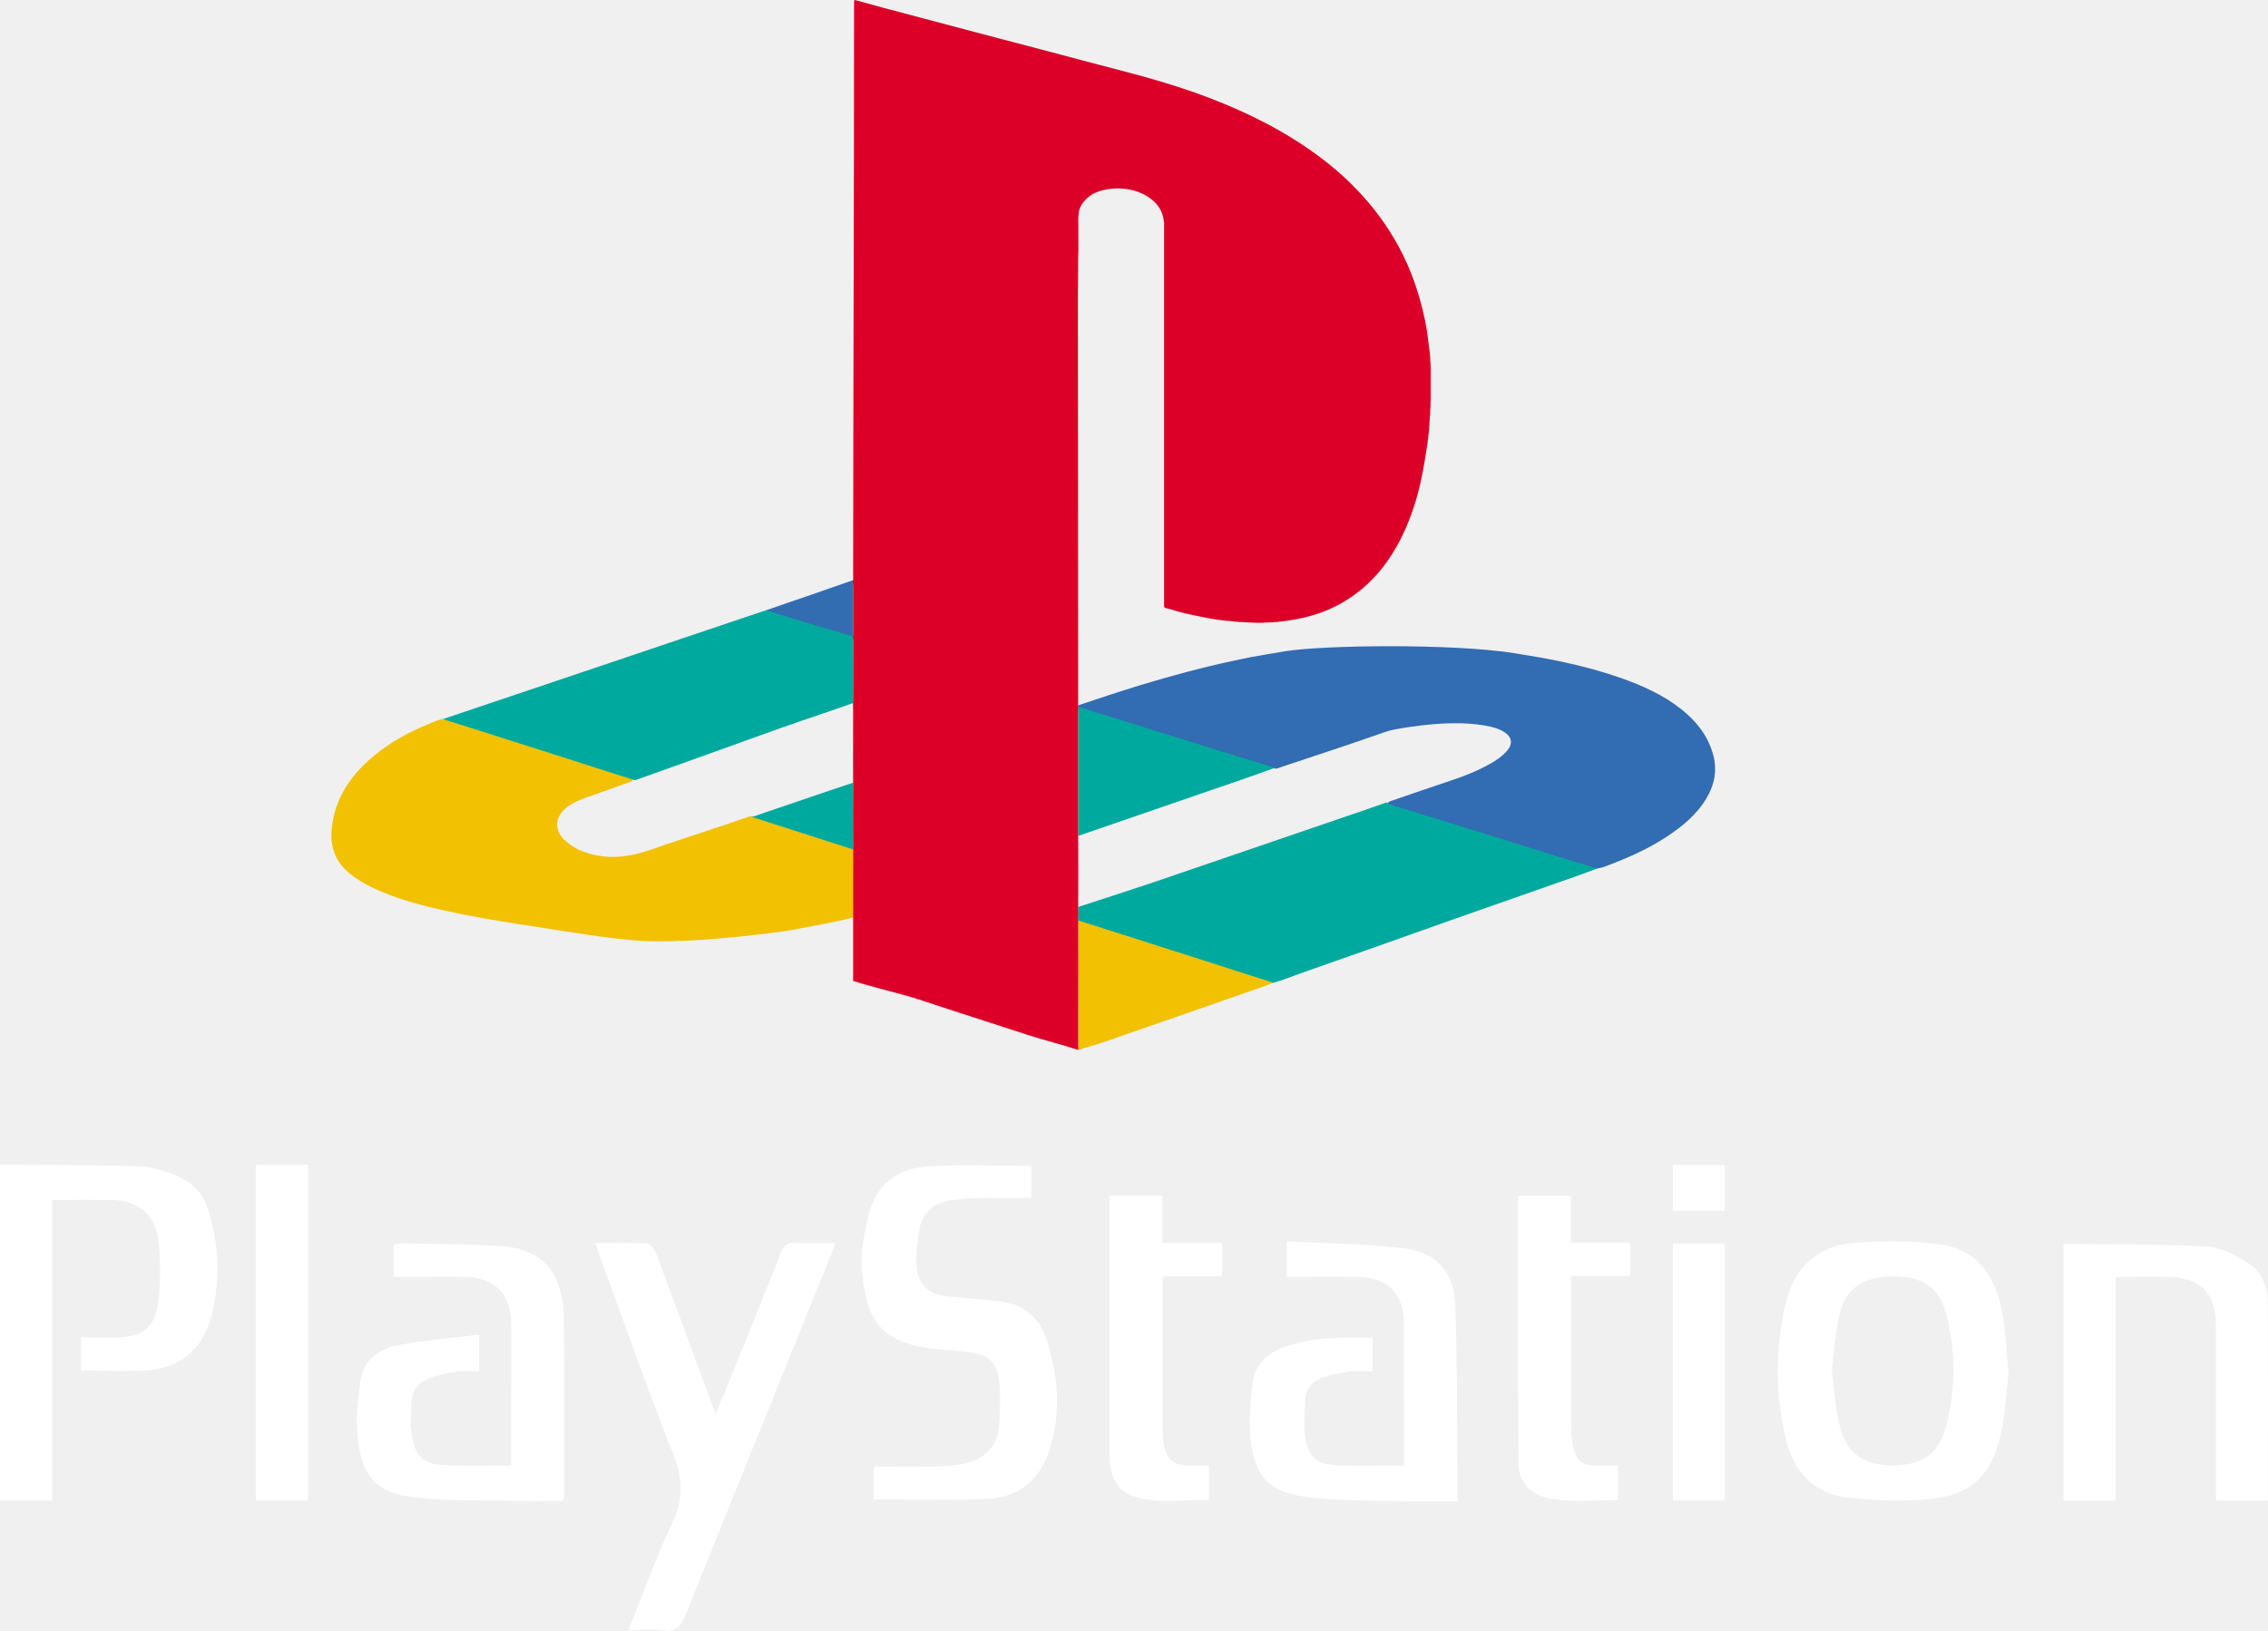
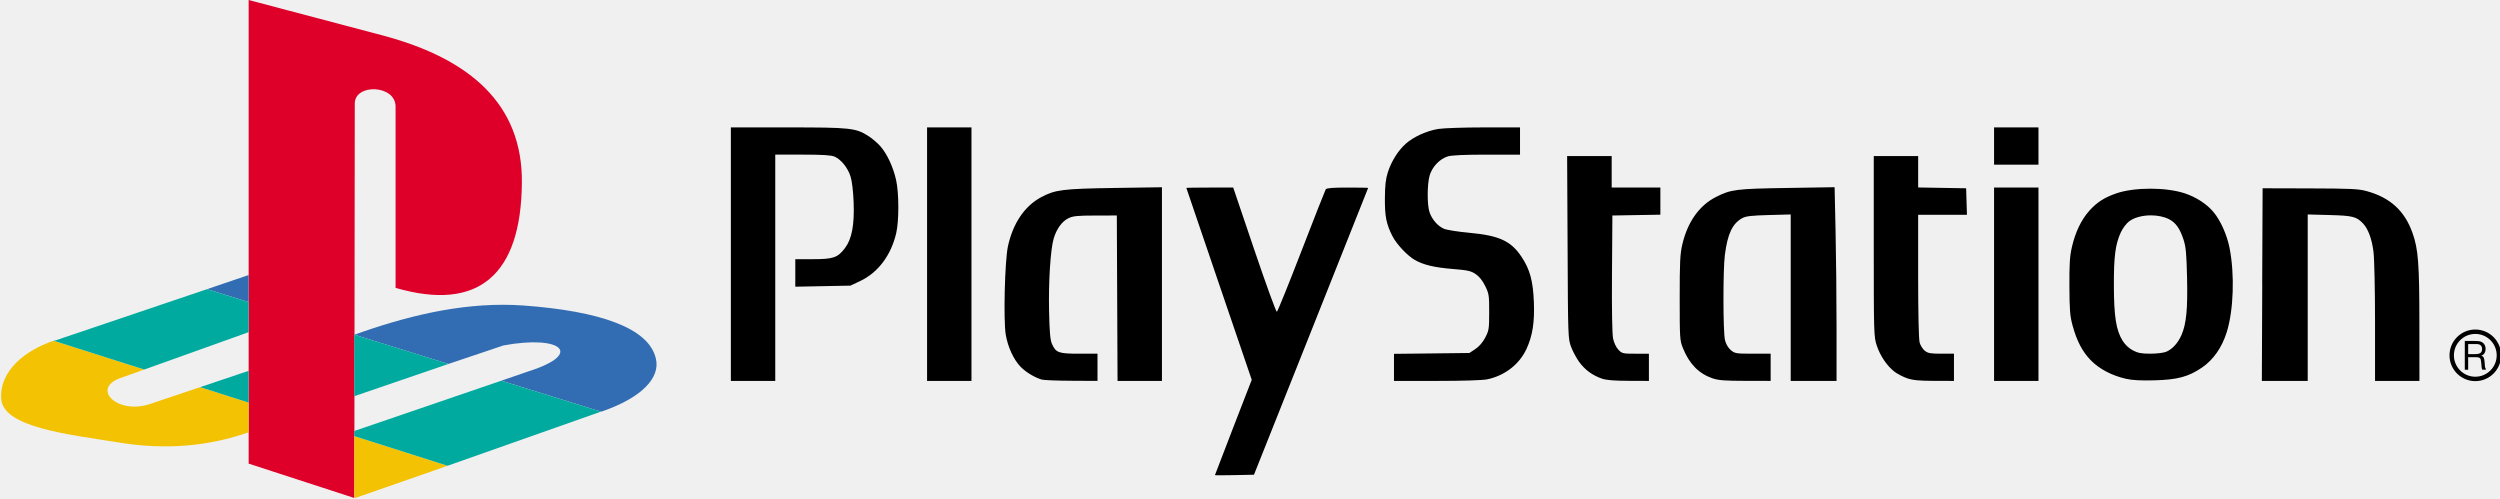
- <svg xmlns="http://www.w3.org/2000/svg" version="1.1" id="Calque_1" x="0px" y="0px" width="326.108" height="234.466" viewBox="0 0 326.108 234.466" enable-background="new 0 0 841.89 1190.55" xml:space="preserve">
-   <defs id="defs51" />
-   <g id="g3" transform="translate(-257.662,-477.7379)">
-     <path clip-rule="evenodd" d="m 475.492,571.677 c 3.052,0.496 4.746,0.777 7.086,1.292 2.695,0.58 5.354,1.291 7.955,2.199 3.154,1.095 6.188,2.442 8.836,4.521 2.106,1.666 3.744,3.66 4.549,6.318 0.721,2.377 0.3,4.567 -0.954,6.627 -1.433,2.367 -3.558,4.053 -5.832,5.542 -2.808,1.814 -5.85,3.115 -8.966,4.268 -0.271,0.084 -0.562,0.111 -0.843,0.188 -0.234,0.084 -0.459,0.018 -0.702,-0.057 -2.732,-0.824 -5.447,-1.676 -8.189,-2.527 -4.362,-1.367 -8.724,-2.725 -13.066,-4.062 -2.518,-0.768 -5.026,-1.573 -7.544,-2.34 -0.234,-0.075 -0.524,-0.104 -0.608,-0.412 0.103,-0.243 0.347,-0.271 0.543,-0.347 2.789,-0.954 5.56,-1.928 8.349,-2.845 1.966,-0.655 3.903,-1.386 5.729,-2.425 0.842,-0.458 1.666,-1.011 2.34,-1.713 0.196,-0.205 0.355,-0.402 0.505,-0.646 0.403,-0.729 0.281,-1.432 -0.364,-1.984 -0.665,-0.552 -1.46,-0.823 -2.274,-1.029 -1.367,-0.318 -2.762,-0.44 -4.165,-0.496 -3.248,-0.075 -6.449,0.3 -9.632,0.87 -1.076,0.206 -2.115,0.627 -3.136,0.974 -4.352,1.525 -8.732,2.93 -13.094,4.399 -0.318,0.103 -0.627,0.28 -0.982,0.28 -1.555,-0.374 -3.08,-0.907 -4.615,-1.395 -4.801,-1.47 -9.612,-2.967 -14.404,-4.446 -2.995,-0.926 -6.327,-1.871 -9.322,-2.779 -0.188,-0.065 0.112,-0.131 0,-0.29 -0.01,-0.038 -0.028,-0.075 0,-0.103 0.047,-0.075 -0.065,-0.066 0,-0.094 2.938,-0.992 6,-2.004 8.967,-2.911 4.371,-1.319 8.77,-2.518 13.244,-3.473 2.536,-0.543 2.414,-0.543 7.628,-1.404 5.21,-0.851 23.808,-1.151 32.961,0.3 z" id="path5" style="fill:#326cb2;fill-rule:evenodd" />
-     <path clip-rule="evenodd" d="m 350.53,613.066 c -4.979,-0.244 -10.923,-1.32 -16.37,-2.143 -4.109,-0.629 -8.237,-1.293 -12.309,-2.191 -3.678,-0.814 -7.319,-1.75 -10.727,-3.396 -1.142,-0.553 -2.208,-1.209 -3.21,-2.014 -2.06,-1.684 -2.826,-3.838 -2.546,-6.467 0.44,-4.325 2.705,-7.6 5.906,-10.305 2.424,-2.041 5.157,-3.548 8.087,-4.727 0.655,-0.253 1.264,-0.6 1.993,-0.684 0.684,0 1.301,0.29 1.919,0.486 4.708,1.508 9.388,2.977 14.077,4.475 3.557,1.132 7.104,2.246 10.651,3.388 0.243,0.075 0.506,0.122 0.684,0.328 -0.038,0.337 -0.347,0.346 -0.581,0.411 -1.656,0.6 -3.304,1.189 -4.97,1.788 -1.151,0.412 -2.358,0.758 -3.407,1.423 -0.421,0.252 -0.813,0.552 -1.16,0.936 -1.254,1.404 -0.982,3.081 0.496,4.372 1.563,1.338 3.473,1.947 5.504,2.152 2.573,0.281 4.97,-0.365 7.366,-1.207 2.236,-0.795 4.474,-1.508 6.72,-2.266 2.153,-0.691 4.287,-1.432 6.421,-2.162 0.234,-0.075 0.478,-0.196 0.749,-0.178 1.722,0.552 3.444,1.105 5.186,1.648 2.92,0.936 6.383,1.881 9.322,2.807 0.243,0.084 -0.159,0.113 0,0.348 0.027,3.004 0.074,6.018 0,9.041 0.019,0.037 0.056,0.057 0,0.047 0.093,0.318 0.019,0.393 0,0.701 -2.49,0.656 -7.142,1.471 -9.566,1.92 0.001,10e-4 -11.737,1.751 -20.235,1.469 z" id="path7" style="fill:#f2c102;fill-rule:evenodd" />
-     <path clip-rule="evenodd" d="m 457.241,593.261 c 1.048,0.486 2.199,0.729 3.285,1.076 4.708,1.47 9.425,2.911 14.133,4.372 2.313,0.711 4.605,1.441 6.917,2.172 1.909,0.58 3.828,1.17 5.747,1.75 -0.805,0.299 -1.619,0.607 -2.424,0.898 -2.321,0.814 -4.661,1.637 -6.982,2.451 -3.781,1.32 -7.554,2.648 -11.335,3.979 -3.444,1.217 -6.86,2.443 -10.286,3.65 -3.95,1.395 -7.9,2.779 -11.85,4.174 -1.217,0.439 -2.425,0.936 -3.688,1.273 -0.375,0.066 -0.702,-0.094 -1.049,-0.178 -3.07,-0.992 -6.121,-1.965 -9.182,-2.93 -5.766,-1.854 -12.074,-3.67 -17.84,-5.494 -0.243,-0.084 0.141,-0.121 0,-0.365 0.009,-0.553 0,-1.086 0,-1.609 0.094,-0.234 -0.188,-0.244 0,-0.318 3.528,-1.152 7.422,-2.406 10.933,-3.586 5.372,-1.844 10.717,-3.668 16.061,-5.494 3.697,-1.254 7.385,-2.525 11.073,-3.79 1.946,-0.665 3.902,-1.32 5.821,-2.004 0.217,-0.064 0.45,-0.261 0.666,-0.027 z" id="path9" style="fill:#00a99d;fill-rule:evenodd" />
-     <path clip-rule="evenodd" d="m 348.677,589.845 c -3.781,-1.189 -7.553,-2.406 -11.344,-3.623 -5.326,-1.693 -10.661,-3.388 -15.978,-5.082 5.41,-1.816 10.82,-3.65 16.23,-5.467 8.442,-2.845 16.894,-5.699 25.317,-8.535 1.639,-0.553 3.258,-1.104 4.914,-1.639 0.216,-0.065 0.449,0 0.674,0.066 3.81,1.188 8.031,2.377 11.841,3.51 0.43,0.131 0.019,0.337 0,0.768 -0.01,2.892 0.019,5.756 0,8.62 -0.047,0.233 0.196,0.309 0,0.374 -3.37,1.198 -7.095,2.415 -10.474,3.613 -3.987,1.422 -7.966,2.863 -11.925,4.287 -2.883,1.02 -5.719,2.049 -8.573,3.061 -0.205,0.075 -0.429,0.215 -0.682,0.047 z" id="path11" style="fill:#00a99d;fill-rule:evenodd" />
-     <path clip-rule="evenodd" d="m 412.688,610.09 c 9.388,2.977 18.682,5.971 28.07,8.967 -1.357,0.57 -2.799,0.992 -4.212,1.508 -2.949,1.037 -5.906,2.068 -8.873,3.098 -3.895,1.365 -7.807,2.723 -11.7,4.063 -0.936,0.336 -2.368,0.664 -3.285,1 0,0 0,0.01 0,-0.195 -0.112,-0.141 0,-0.291 0,-0.469 0.009,-5.963 0,-11.914 0,-17.867 0,-0.039 0,-0.078 0,-0.105 z" id="path13" style="fill:#f2c102;fill-rule:evenodd" />
-     <path clip-rule="evenodd" d="m 380.332,578.529 c 0.019,-2.92 0,-5.803 0,-8.724 0.019,-0.29 0.337,-0.431 0,-0.552 -2.836,-0.843 -5.99,-1.732 -8.836,-2.621 -1.227,-0.384 -2.452,-0.749 -3.679,-1.133 2.135,-0.748 4.296,-1.497 6.468,-2.228 2.031,-0.721 4.006,-1.403 6.047,-2.105 0.056,-0.047 0.019,-0.019 0,0.037 0.019,0.112 0,0.243 0,0.337 0.019,5.531 0,11.045 0,16.576 0,0.141 0.019,0.282 0,0.413 -0.019,0.027 0.019,0.027 0,0 z" id="path15" style="fill:#326db2;fill-rule:evenodd" />
-     <path clip-rule="evenodd" d="m 441.011,588.141 c -1.591,0.58 -3.182,1.142 -4.782,1.694 -7.891,2.705 -15.659,5.391 -23.54,8.106 -0.01,-0.141 0,-0.271 0,-0.412 0,-5.934 0,-11.877 0,-17.812 0,-0.131 -0.01,-0.243 0,-0.355 3.585,1.114 7.058,2.218 10.642,3.322 3.052,0.955 6.112,1.909 9.154,2.854 2.854,0.881 5.69,1.752 8.526,2.603 z" id="path17" style="fill:#00a99d;fill-rule:evenodd" />
-     <path clip-rule="evenodd" d="m 365.796,595.217 c 1.778,-0.599 3.538,-1.227 5.335,-1.815 3.107,-1.067 6.094,-2.088 9.201,-3.117 0.019,1.815 0,3.641 0,5.457 0.019,1.395 0.019,2.77 0,4.147 -2.846,-0.908 -5.561,-1.799 -8.415,-2.705 -2.031,-0.647 -4.09,-1.303 -6.121,-1.967 z" id="path19" style="fill:#00a99d;fill-rule:evenodd" />
-     <path clip-rule="evenodd" d="m 380.332,599.906 c -0.02,-3.219 -0.02,-6.44 0,-9.65 -0.038,-3.388 0.019,-6.795 0,-10.184 0,-0.505 -0.038,-1.021 0,-1.517 0.027,-5.503 -0.01,-10.979 0,-16.473 0.019,-0.309 -0.141,-0.617 0,-0.898 0.027,-0.225 0,-0.449 0,-0.674 0.019,-27.358 0.131,-54.727 0.131,-82.086 0,-0.187 -0.01,-0.346 0.009,-0.514 0.02,-0.15 0.104,-0.216 0.244,-0.141 1.375,0.374 2.724,0.758 4.08,1.123 3.866,1.029 7.723,2.059 11.588,3.07 3.528,0.945 7.076,1.853 10.604,2.789 4.155,1.095 8.293,2.209 12.448,3.285 3.351,0.87 6.684,1.844 9.94,2.977 5.682,2.021 11.129,4.529 16.117,7.918 2.668,1.816 5.167,3.847 7.385,6.205 2.34,2.443 4.324,5.148 5.953,8.162 1.77,3.285 2.948,6.786 3.716,10.445 0.318,1.47 0.478,2.967 0.665,4.465 0.084,0.215 -0.01,0.439 0.084,0.664 0,0.253 0.009,0.506 0.019,0.777 0.103,0.318 -0.019,0.637 0.075,0.974 0,1.535 0,3.079 0,4.624 -0.094,0.421 0.027,0.852 -0.075,1.281 -0.01,0.291 -0.019,0.59 -0.019,0.881 -0.112,0.28 0.009,0.589 -0.084,0.86 -0.01,0.216 -0.01,0.459 -0.028,0.675 -0.084,0.205 0.019,0.449 -0.057,0.654 -0.019,0.169 -0.027,0.318 -0.037,0.469 -0.094,0.187 0,0.374 -0.084,0.57 0,0.122 -0.01,0.253 -0.01,0.394 -0.112,0.149 0,0.355 -0.094,0.524 -0.365,2.489 -0.768,4.97 -1.441,7.412 -0.917,3.267 -2.199,6.384 -4.127,9.201 -2.182,3.182 -5.018,5.615 -8.546,7.188 -2.34,1.021 -4.82,1.545 -7.366,1.798 -0.215,0.075 -0.459,-0.019 -0.664,0.065 -0.375,0.01 -0.712,0.028 -1.077,0.037 -0.683,0.057 -1.376,0.057 -2.059,0 -0.365,-0.009 -0.73,-0.027 -1.096,-0.037 -0.28,-0.084 -0.58,0.028 -0.86,-0.065 -0.15,-0.01 -0.318,-0.019 -0.469,-0.019 -0.178,-0.104 -0.374,0 -0.552,-0.085 -1.329,-0.074 -2.677,-0.29 -3.969,-0.562 -1.554,-0.318 -3.126,-0.608 -4.633,-1.123 -0.262,-0.074 -0.524,-0.131 -0.796,-0.196 -0.141,-0.038 -0.206,-0.122 -0.206,-0.253 0,-0.149 0,-0.309 0,-0.468 0,-18.073 0,-36.129 0,-54.212 0,-0.215 0.047,-0.449 -0.037,-0.655 -0.169,-1.76 -1.188,-2.948 -2.658,-3.772 -0.974,-0.533 -2.05,-0.852 -3.164,-0.936 -0.552,-0.056 -1.085,-0.056 -1.619,0 -1.797,0.169 -3.379,0.711 -4.39,2.331 -0.252,0.411 -0.421,0.86 -0.411,1.329 -0.104,0.523 -0.038,1.048 -0.047,1.591 -0.028,1.554 0.047,3.145 -0.028,4.727 -0.01,1.956 -0.028,3.931 -0.037,5.896 l 0.037,58.452 c 0.028,0.057 -0.01,0.121 0,0.178 0.028,0.206 0,0.431 0,0.627 0,5.775 0,11.513 0,17.278 0,0.217 0,0.422 0,0.666 0.028,3.48 0.028,6.973 0,10.436 0.028,0.561 0.028,1.123 0,1.703 0.028,4.371 -0.01,8.705 0,13.066 0,1.609 0,3.182 0,4.783 0,0.195 0,0.59 0,0.59 v 0.195 c -2.162,-0.729 -5.063,-1.449 -7.254,-2.162 -2.377,-0.785 -4.755,-1.553 -7.142,-2.32 -2.846,-0.918 -5.682,-1.834 -8.508,-2.779 -2.762,-0.891 -6.702,-1.77 -9.453,-2.668 v -0.824 -18.062 z" id="path21" style="fill:#dc0029;fill-rule:evenodd" />
-   </g>
-   <g id="g23" transform="translate(-257.662,-477.7379)">
-     <path d="m 269.287,674.795 c 0,-1.545 0,-3.033 0,-4.727 1.666,0 3.258,0.027 4.867,0 4.146,-0.057 5.906,-1.451 6.327,-5.541 0.271,-2.791 0.281,-5.654 -0.047,-8.424 -0.421,-3.764 -3.032,-5.785 -6.776,-5.813 -2.761,-0.02 -5.522,0 -8.479,0 0,14.469 0,28.762 0,43.213 -2.574,0 -4.971,0 -7.517,0 0,-16.051 0,-32.094 0,-48.137 0.094,-0.057 0.188,-0.178 0.29,-0.178 6.655,0.084 13.301,0.064 19.937,0.281 1.788,0.084 3.632,0.729 5.308,1.422 2.189,0.871 3.696,2.555 4.408,4.848 1.535,4.896 1.741,9.857 0.543,14.873 -1.17,4.83 -4.156,7.723 -9.107,8.143 -3.211,0.265 -6.45,0.04 -9.754,0.04 z" id="path25" style="fill:#ffffff" />
-     <path d="m 546.468,675.299 c -0.318,2.641 -0.459,5.738 -1.123,8.695 -1.348,6.01 -4.324,8.779 -10.437,9.342 -3.875,0.336 -7.871,0.197 -11.719,-0.262 -4.67,-0.58 -7.534,-3.633 -8.667,-8.115 -1.628,-6.439 -1.591,-12.936 -0.196,-19.412 1.142,-5.326 4.455,-8.668 9.94,-9.088 4.1,-0.318 8.339,-0.348 12.392,0.232 5.579,0.777 8.078,4.934 8.967,10.1 0.459,2.678 0.543,5.4 0.843,8.508 z m -25.421,-0.57 c 0.364,2.705 0.505,5.43 1.132,8.049 0.927,3.875 3.444,5.635 7.423,5.691 4.296,0.047 6.813,-1.572 7.862,-5.568 1.432,-5.4 1.423,-10.877 0.027,-16.277 -0.992,-3.809 -3.557,-5.42 -7.843,-5.326 -4.203,0.084 -6.637,1.75 -7.507,5.523 -0.589,2.564 -0.739,5.24 -1.094,7.908 z" id="path27" style="fill:#ffffff" />
-     <path d="m 348.021,712.121 c 2.144,-5.316 3.95,-10.428 6.28,-15.313 1.647,-3.453 1.592,-6.422 0.178,-9.949 -3.762,-9.5 -7.141,-19.15 -10.67,-28.734 -0.178,-0.479 -0.299,-0.965 -0.523,-1.639 2.573,0 4.988,-0.074 7.394,0.066 0.468,0.037 1.104,0.842 1.32,1.412 2.667,7.143 5.307,14.283 7.937,21.434 0.159,0.441 0.337,0.861 0.618,1.592 0.562,-1.32 1.048,-2.396 1.497,-3.49 2.658,-6.58 5.345,-13.16 7.966,-19.75 0.364,-0.945 0.833,-1.338 1.881,-1.301 1.882,0.084 3.781,0.037 5.915,0.037 -1.263,3.154 -2.424,6.104 -3.631,9.014 -6.01,14.883 -12.046,29.746 -18.018,44.627 -0.6,1.498 -1.302,2.229 -2.977,2.051 -1.6,-0.178 -3.229,-0.057 -5.167,-0.057 z" id="path29" style="fill:#ffffff" />
-     <path d="m 455.004,670.096 c 0,1.656 0,3.145 0,4.83 -1.114,0 -2.209,-0.113 -3.276,0.037 -1.403,0.205 -2.836,0.477 -4.165,0.973 -1.366,0.533 -2.199,1.686 -2.236,3.221 -0.057,1.666 -0.216,3.35 -0.028,4.998 0.318,2.957 1.61,4.174 4.633,4.287 3.117,0.131 6.233,0.037 9.612,0.037 0,-0.664 0,-1.217 0,-1.779 0,-6.186 0,-12.373 -0.009,-18.568 0,-4.297 -2.266,-6.674 -6.59,-6.777 -3.397,-0.074 -6.804,-0.01 -10.268,-0.01 0,-1.676 0,-3.145 0,-5.102 5.719,0.311 11.372,0.328 16.96,1.031 4.661,0.588 7.086,3.416 7.264,8.096 0.309,7.807 0.225,15.602 0.318,23.418 0.009,1.488 0,2.967 0,4.83 -2.817,0 -5.382,0.055 -7.966,-0.01 -4.604,-0.141 -9.284,0 -13.824,-0.617 -5.325,-0.684 -7.385,-3.006 -7.946,-8.283 -0.281,-2.594 -0.01,-5.279 0.271,-7.92 0.271,-2.742 2.06,-4.436 4.577,-5.344 4.053,-1.479 8.273,-1.395 12.673,-1.348 z" id="path31" style="fill:#ffffff" />
-     <path d="m 331.165,688.479 c 0,-3.67 0,-7.123 0,-10.576 0,-3.295 0.027,-6.6 0,-9.885 -0.028,-4.09 -2.274,-6.506 -6.384,-6.645 -2.808,-0.094 -5.653,-0.029 -8.489,-0.029 -0.637,0 -1.254,0 -2.003,0 0,-1.6 0,-3.078 0,-4.67 0.3,-0.047 0.684,-0.141 1.067,-0.141 4.801,0.104 9.603,0.074 14.376,0.402 3.342,0.225 6.431,1.488 7.9,4.801 0.721,1.574 1.048,3.455 1.085,5.195 0.122,8.621 0.057,17.25 0.065,25.861 0,0.158 -0.074,0.328 -0.187,0.777 -2.237,0 -4.53,0.047 -6.814,-0.01 -4.848,-0.121 -9.762,0.074 -14.545,-0.506 -5.419,-0.664 -7.479,-2.9 -8.105,-8.33 -0.337,-2.752 -0.01,-5.635 0.365,-8.404 0.402,-2.92 2.574,-4.605 5.26,-5.121 3.828,-0.729 7.741,-1.029 11.803,-1.535 0,2.004 0,3.52 0,5.262 -1.113,0 -2.274,-0.17 -3.379,0.047 -1.591,0.309 -3.332,0.617 -4.698,1.432 -2.181,1.311 -1.592,3.781 -1.778,5.85 -0.038,0.561 0.103,1.16 0.168,1.713 0.356,3.041 1.582,4.344 4.661,4.465 3.127,0.148 6.253,0.047 9.632,0.047 z" id="path33" style="fill:#ffffff" />
-     <path d="m 383.299,693.336 c 0,-1.592 0,-3.014 0,-4.699 2.985,0 5.906,0.057 8.845,-0.018 1.488,-0.039 3.023,-0.141 4.455,-0.496 2.724,-0.666 4.493,-2.416 4.699,-5.309 0.168,-2.17 0.262,-4.389 0.009,-6.531 -0.309,-2.725 -1.609,-3.791 -4.333,-4.119 -1.264,-0.141 -2.537,-0.252 -3.801,-0.346 -9.509,-0.703 -10.997,-4.736 -11.587,-11.719 -0.206,-2.518 0.402,-5.176 0.992,-7.666 1.029,-4.381 4.175,-6.691 8.489,-6.963 4.886,-0.301 9.809,-0.076 14.873,-0.076 0,1.348 0,2.855 0,4.596 -2.378,0 -4.736,-0.027 -7.076,0.02 -1.46,0.027 -2.901,0.094 -4.334,0.299 -2.452,0.346 -4.212,1.656 -4.67,4.203 -0.291,1.693 -0.534,3.443 -0.431,5.148 0.178,2.836 1.713,4.23 4.539,4.51 2.462,0.254 4.951,0.412 7.413,0.703 3.491,0.42 5.784,2.303 6.86,5.729 1.629,5.27 2.003,10.547 0.253,15.846 -1.423,4.258 -4.512,6.627 -8.892,6.832 -5.352,0.243 -10.753,0.056 -16.303,0.056 z" id="path35" style="fill:#ffffff" />
-     <path d="m 583.757,693.523 c -2.471,0 -4.792,0 -7.469,0 0,-2.893 0,-5.654 0,-8.396 0,-5.672 0.009,-11.354 0,-17.016 -0.028,-4.25 -2.228,-6.58 -6.431,-6.738 -2.368,-0.094 -4.745,-0.029 -7.113,-0.029 -0.233,0 -0.449,0.047 -0.917,0.113 0,10.67 0,21.32 0,32.076 -2.611,0 -4.951,0 -7.469,0 0,-12.262 0,-24.477 0,-36.766 0.009,-0.029 0.103,-0.16 0.187,-0.16 6.823,0.094 13.638,0.02 20.442,0.385 1.993,0.104 4.071,1.217 5.84,2.303 1.984,1.207 2.864,3.406 2.893,5.672 0.084,9.463 0.037,18.943 0.037,28.556 z" id="path37" style="fill:#ffffff" />
-     <path d="m 475.941,649.682 c 2.631,0 5.036,0 7.591,0 0,2.246 0,4.428 0,6.768 2.921,0 5.672,0 8.536,0 0,1.656 0,3.125 0,4.791 -2.771,0 -5.513,0 -8.518,0 0,0.73 0,1.283 0,1.826 0,6.721 -0.019,13.432 0.01,20.133 0,0.918 0.112,1.854 0.328,2.732 0.486,1.938 1.348,2.547 3.341,2.547 0.974,0 1.947,0 3.061,0 0,1.637 0,3.172 0,4.998 -3.594,-0.141 -7.216,0.543 -10.754,-0.525 -2.321,-0.701 -3.548,-2.525 -3.548,-4.838 -0.074,-12.768 -0.047,-25.524 -0.047,-38.432 z" id="path39" style="fill:#ffffff" />
-     <path d="m 417.19,649.645 c 2.64,0 4.998,0 7.601,0 0,2.227 0,4.436 0,6.814 2.985,0 5.737,0 8.592,0 0,1.646 0,3.115 0,4.82 -2.78,0 -5.569,0 -8.555,0 0,0.861 0,1.459 0,2.086 0,6.469 0,12.955 0,19.422 0.019,0.861 0.019,1.74 0.159,2.584 0.439,2.303 1.45,3.125 3.8,3.107 0.861,-0.01 1.713,-0.01 2.715,-0.01 0,1.646 0,3.174 0,4.988 -3.623,-0.121 -7.292,0.6 -10.886,-0.58 -2.068,-0.674 -3.079,-2.34 -3.332,-4.445 -0.104,-0.861 -0.094,-1.732 -0.094,-2.584 0,-11.334 0,-22.66 0,-33.994 0,-0.673 0,-1.367 0,-2.208 z" id="path41" style="fill:#ffffff" />
-     <path d="m 301.943,645.227 c 0,16.154 0,32.15 0,48.277 -2.508,0 -4.951,0 -7.479,0 0,-16.107 0,-32.15 0,-48.277 2.491,0 4.896,0 7.479,0 z" id="path43" style="fill:#ffffff" />
-     <path d="m 498.218,656.553 c 2.518,0 4.904,0 7.432,0 0,12.307 0,24.559 0,36.951 -2.461,0 -4.904,0 -7.432,0 0,-12.299 0,-24.522 0,-36.951 z" id="path45" style="fill:#ffffff" />
-     <path d="m 498.199,651.854 c 0,-2.209 0,-4.324 0,-6.58 2.462,0 4.904,0 7.45,0 0,2.172 0,4.314 0,6.58 -2.433,0 -4.838,0 -7.45,0 z" id="path47" style="fill:#ffffff" />
+ <svg xmlns="http://www.w3.org/2000/svg" version="1.1" id="svg2" x="0px" y="0px" width="567.429px" height="113.032px" viewBox="0 0 567.429 113.032" enable-background="new 0 0 567.429 113.032" xml:space="preserve">
+   <g>
+     <path id="path2998" d="M165.884,28.918v28.77v28.769h5.039h5.039V60.776V35.095h6.186c4.461,0,6.475,0.12,7.233,0.437   c1.496,0.625,3.036,2.529,3.667,4.521c0.331,1.047,0.604,3.313,0.701,5.831c0.2,5.154-0.398,8.356-1.971,10.433   c-1.641,2.168-2.645,2.51-7.284,2.51h-3.982v3.119v3.127l6.257-0.121l6.258-0.122l2.214-1.046c4.045-1.908,6.982-5.811,8.167-10.84   c0.662-2.808,0.652-9.086-0.021-12.099c-0.646-2.896-1.991-5.813-3.504-7.579c-0.633-0.738-1.857-1.797-2.712-2.347   c-2.933-1.882-4.062-2.001-18.356-2.001H165.884z M210.419,28.918v28.77v28.769h5.038h5.039V57.688v-28.77h-5.039H210.419z    M336.791,28.918c-4.514,0.001-9.158,0.16-10.321,0.346c-2.622,0.418-5.682,1.805-7.415,3.372c-1.748,1.579-3.238,3.949-4.044,6.44   c-0.501,1.548-0.659,2.959-0.68,5.933c-0.028,4.103,0.317,5.851,1.728,8.614c0.916,1.798,3.361,4.393,5.039,5.363   c1.948,1.129,4.44,1.727,8.725,2.072c3.26,0.264,4.02,0.426,5.08,1.129c0.834,0.551,1.566,1.453,2.184,2.711   c0.87,1.771,0.919,2.141,0.915,5.953c-0.004,3.801-0.058,4.176-0.896,5.771c-0.567,1.083-1.385,2.032-2.244,2.601l-1.352,0.895   l-8.563,0.102l-8.553,0.092v3.077v3.068h9.73c5.92,0,10.412-0.146,11.459-0.366c3.984-0.839,7.299-3.421,8.908-6.938   c1.357-2.963,1.834-6.008,1.656-10.576c-0.186-4.817-0.9-7.441-2.824-10.32c-2.389-3.576-5.063-4.802-11.854-5.424   c-2.513-0.23-5.086-0.635-5.72-0.904c-1.397-0.592-2.704-2.082-3.28-3.738c-0.57-1.633-0.561-6.361,0.02-8.359   c0.572-1.973,2.306-3.79,4.135-4.338c0.884-0.266,3.852-0.396,8.848-0.396H345v-3.09v-3.088H336.791L336.791,28.918z    M452.597,28.918v4.227v4.226h5.039h5.039v-4.226v-4.227h-5.039H452.597z M355.695,35.42l0.104,20.723   c0.09,20.399,0.104,20.754,0.803,22.604c0.389,1.033,1.225,2.58,1.857,3.443c1.293,1.76,2.973,2.994,5.1,3.738   c1.023,0.359,2.76,0.498,6.064,0.51l4.633,0.02V83.37v-3.088h-3.027c-2.881,0-3.072-0.039-3.891-0.895   c-0.508-0.529-1.006-1.563-1.207-2.52c-0.221-1.032-0.313-6.405-0.256-14.791l0.092-13.164l5.445-0.092l5.445-0.092v-3.076v-3.08   h-5.527h-5.525v-3.576V35.42h-5.049H355.695L355.695,35.42z M425.291,35.42v20.469c0,19.797,0.023,20.54,0.672,22.512   c0.77,2.347,2.338,4.672,4.043,5.973c0.65,0.497,1.939,1.165,2.863,1.482c1.289,0.445,2.73,0.582,6.156,0.59l4.469,0.01v-3.088   V80.28h-2.885c-2.41,0-3.02-0.104-3.727-0.662c-0.467-0.365-0.996-1.205-1.18-1.868c-0.205-0.739-0.336-6.584-0.336-15.106V48.748   h5.537h5.537l-0.092-3.007l-0.092-3.008l-5.445-0.09l-5.443-0.093v-3.565V35.42h-5.039H425.291L425.291,35.42z M416.402,42.489   l-10.758,0.174c-11.568,0.178-12.766,0.32-16.162,2.042c-3.799,1.925-6.447,5.663-7.648,10.788   c-0.502,2.138-0.59,3.979-0.59,12.109c0,9.231,0.027,9.661,0.742,11.428c1.441,3.561,3.586,5.759,6.674,6.826   c1.361,0.471,2.781,0.58,7.457,0.588l5.771,0.011v-3.089v-3.088h-4.043c-3.828,0-4.088-0.047-4.998-0.813   c-0.602-0.505-1.092-1.35-1.32-2.255c-0.453-1.794-0.475-15.937-0.031-19.362c0.631-4.865,1.727-7.146,4.014-8.371   c0.787-0.42,2.145-0.57,5.973-0.67l4.957-0.132v18.896v18.885h5.203h5.201V74.315c0-6.674-0.105-16.567-0.225-21.982   L416.402,42.489z M263.73,42.5l-10.808,0.162c-11.746,0.181-13.433,0.396-16.64,2.113c-3.725,1.994-6.385,5.936-7.508,11.123   c-0.713,3.295-1.047,16.791-0.498,20.053c0.48,2.847,1.811,5.713,3.404,7.334c1.172,1.193,3.117,2.369,4.743,2.865   c0.447,0.137,3.481,0.258,6.745,0.273l5.932,0.031v-3.088V80.28h-4.154c-4.686,0-5.303-0.221-6.186-2.235   c-0.395-0.897-0.549-2.662-0.65-7.416c-0.146-6.756,0.324-14.086,1.056-16.519c0.657-2.185,1.881-3.863,3.321-4.57   c1.052-0.516,2.019-0.613,6.125-0.62l4.875-0.011l0.082,18.773l0.082,18.772h5.039h5.039V64.473V42.5L263.73,42.5z M274.58,42.571   c-2.928,0-5.319,0.037-5.313,0.082c0.004,0.045,3.346,9.857,7.426,21.811l7.416,21.738l-4.176,10.769   c-2.295,5.927-4.175,10.819-4.175,10.869s1.993,0.05,4.429,0l4.43-0.091l12.951-32.508c7.127-17.879,12.963-32.543,12.963-32.588   c0.002-0.045-2.102-0.082-4.684-0.082c-3.404,0-4.765,0.113-4.947,0.408c-0.137,0.223-2.627,6.543-5.525,14.049   c-2.898,7.504-5.398,13.688-5.566,13.744c-0.17,0.057-2.471-6.265-5.109-14.049l-4.795-14.152H274.58z M452.597,42.571v21.942   v21.942h5.039h5.039V64.513V42.571h-5.039H452.597z M513.548,42.733l-0.094,21.861h0.012l-0.092,21.861h5.211h5.201V67.571V48.676   l4.957,0.133c5.262,0.137,6.141,0.356,7.619,1.939c1.16,1.24,1.988,3.499,2.357,6.439c0.191,1.539,0.346,8.603,0.346,16.01v13.258   h5.039h5.037l-0.01-12.922c-0.002-13.704-0.242-16.956-1.564-20.672c-1.795-5.053-5.102-8.049-10.482-9.508   c-1.779-0.483-3.68-0.567-12.811-0.59L513.548,42.733L513.548,42.733z M488.07,42.825c-2.842,0-5.674,0.357-7.709,1.057   c-2.709,0.932-4.41,2.023-6.117,3.921c-1.852,2.06-3.193,4.849-3.98,8.259c-0.482,2.09-0.596,3.844-0.568,8.939   c0.027,5.359,0.133,6.729,0.711,8.848c0.979,3.596,2.26,6.016,4.205,7.985c1.916,1.938,4.748,3.423,7.936,4.146   c1.434,0.324,3.422,0.426,6.461,0.344c5.238-0.139,7.73-0.813,10.787-2.904c2.563-1.752,4.5-4.516,5.598-7.995   c1.57-4.968,1.846-13.157,0.641-19.2c-0.586-2.936-2.01-6.119-3.598-8.056c-1.492-1.821-3.936-3.418-6.551-4.287   C493.773,43.182,490.912,42.825,488.07,42.825L488.07,42.825z M488.193,48.879c1.475,0,2.953,0.285,4.113,0.873   c1.514,0.768,2.465,2.104,3.291,4.632c0.541,1.653,0.676,3.158,0.803,8.625c0.166,7.14-0.162,10.505-1.27,13.043   c-0.781,1.792-2.045,3.185-3.434,3.779c-0.592,0.253-2.156,0.446-3.605,0.446c-2.055,0-2.844-0.145-3.992-0.75   c-0.902-0.478-1.773-1.295-2.336-2.205c-1.469-2.371-1.953-5.48-1.973-12.484c-0.016-6.667,0.328-9.348,1.557-12.059   c0.416-0.92,1.256-2.043,1.879-2.52C484.41,49.356,486.296,48.879,488.193,48.879L488.193,48.879z" />
+     <path id="path3775" d="M559.435,83.912h0.77v-2.835h1.756c0.48,0,0.795,0.078,0.938,0.232c0.139,0.148,0.229,0.493,0.268,1.032   l0.068,0.836c0.012,0.159,0.029,0.292,0.055,0.399c0.023,0.115,0.063,0.228,0.117,0.335h0.807v-0.21   c-0.064-0.057-0.107-0.125-0.135-0.204c-0.037-0.095-0.063-0.212-0.072-0.351l-0.07-0.972c-0.047-0.472-0.109-0.796-0.189-0.972   c-0.117-0.264-0.322-0.422-0.611-0.477c0.309-0.07,0.555-0.244,0.742-0.525c0.189-0.285,0.283-0.633,0.283-1.039   c0-0.334-0.068-0.625-0.207-0.871c-0.145-0.275-0.352-0.487-0.617-0.635c-0.217-0.12-0.477-0.198-0.777-0.234   c-0.201-0.023-0.508-0.036-0.914-0.036h-2.209V83.912L559.435,83.912z M560.207,80.375v-2.288h1.557   c0.303,0,0.523,0.008,0.662,0.022c0.205,0.033,0.369,0.092,0.488,0.174c0.146,0.097,0.256,0.219,0.328,0.369   c0.08,0.158,0.121,0.334,0.121,0.526c0,0.433-0.121,0.739-0.367,0.921c-0.246,0.184-0.648,0.274-1.207,0.274L560.207,80.375   L560.207,80.375z" />
+     <path id="path3004" fill="none" stroke="#000000" stroke-miterlimit="10" d="M567.179,80.649c0,2.957-2.398,5.356-5.355,5.356   c-2.959,0-5.355-2.397-5.355-5.356s2.396-5.356,5.355-5.356C564.781,75.292,567.179,77.69,567.179,80.649z" />
+     <g id="g3" transform="translate(-61.6856, -312.868)">
+       <path id="path7" fill="#DE0029" d="M142.207,336.374l-0.099,89.525l-23.986-7.801v-105.23l30.618,8.096    c19.599,5.267,31.592,15.507,31.398,33.45c-0.195,20.873-9.849,29.258-28.667,23.797v-41.155    C151.469,332.08,142.207,331.789,142.207,336.374L142.207,336.374z" />
+       <path id="path9" fill="#F3C202" d="M107.102,400.738l-11.311,3.804c-7.314,2.537-13.554-3.412-6.826-5.853l5.46-1.948    l-20.575-6.536c-6.338,2.148-12.288,6.73-11.896,13.168c0.39,6.533,15.309,8.095,26.815,9.947    c10.726,1.754,20.477,0.779,29.351-2.342v-6.73L107.102,400.738L107.102,400.738z M142.302,425.9l20.965-7.313l-21.16-6.729    v13.557L142.302,425.9L142.302,425.9z" />
+       <path id="path11" fill="#326DB3" d="M198.08,406.299l0.389-0.099c9.167-3.217,13.067-7.707,12.092-11.898    c-1.56-7.021-12.773-10.826-30.033-12.093c-12.384-0.878-24.572,1.853-36.468,5.947l-1.95,0.685l21.355,6.633l12.48-4.197    c13.067-2.436,18.333,1.854,5.755,5.854l-6.242,2.146L198.08,406.299L198.08,406.299z M118.122,375.287l-9.459,3.217l9.459,2.925    V375.287L118.122,375.287z" />
+       <path id="path13" fill="#00AA9E" d="M163.268,418.585l34.812-12.286l-22.624-7.022l-33.348,11.41v1.17L163.268,418.585    L163.268,418.585z M118.122,397.033l-11.019,3.705l11.019,3.512V397.033L118.122,397.033z M142.107,402.789v-13.946l21.355,6.631    L142.107,402.789L142.107,402.789z M94.425,396.742l23.696-8.486v-6.826l-9.459-2.926l-34.324,11.605    c-0.097,0-0.292,0.096-0.487,0.096L94.425,396.742L94.425,396.742z" />
+     </g>
  </g>
</svg>
